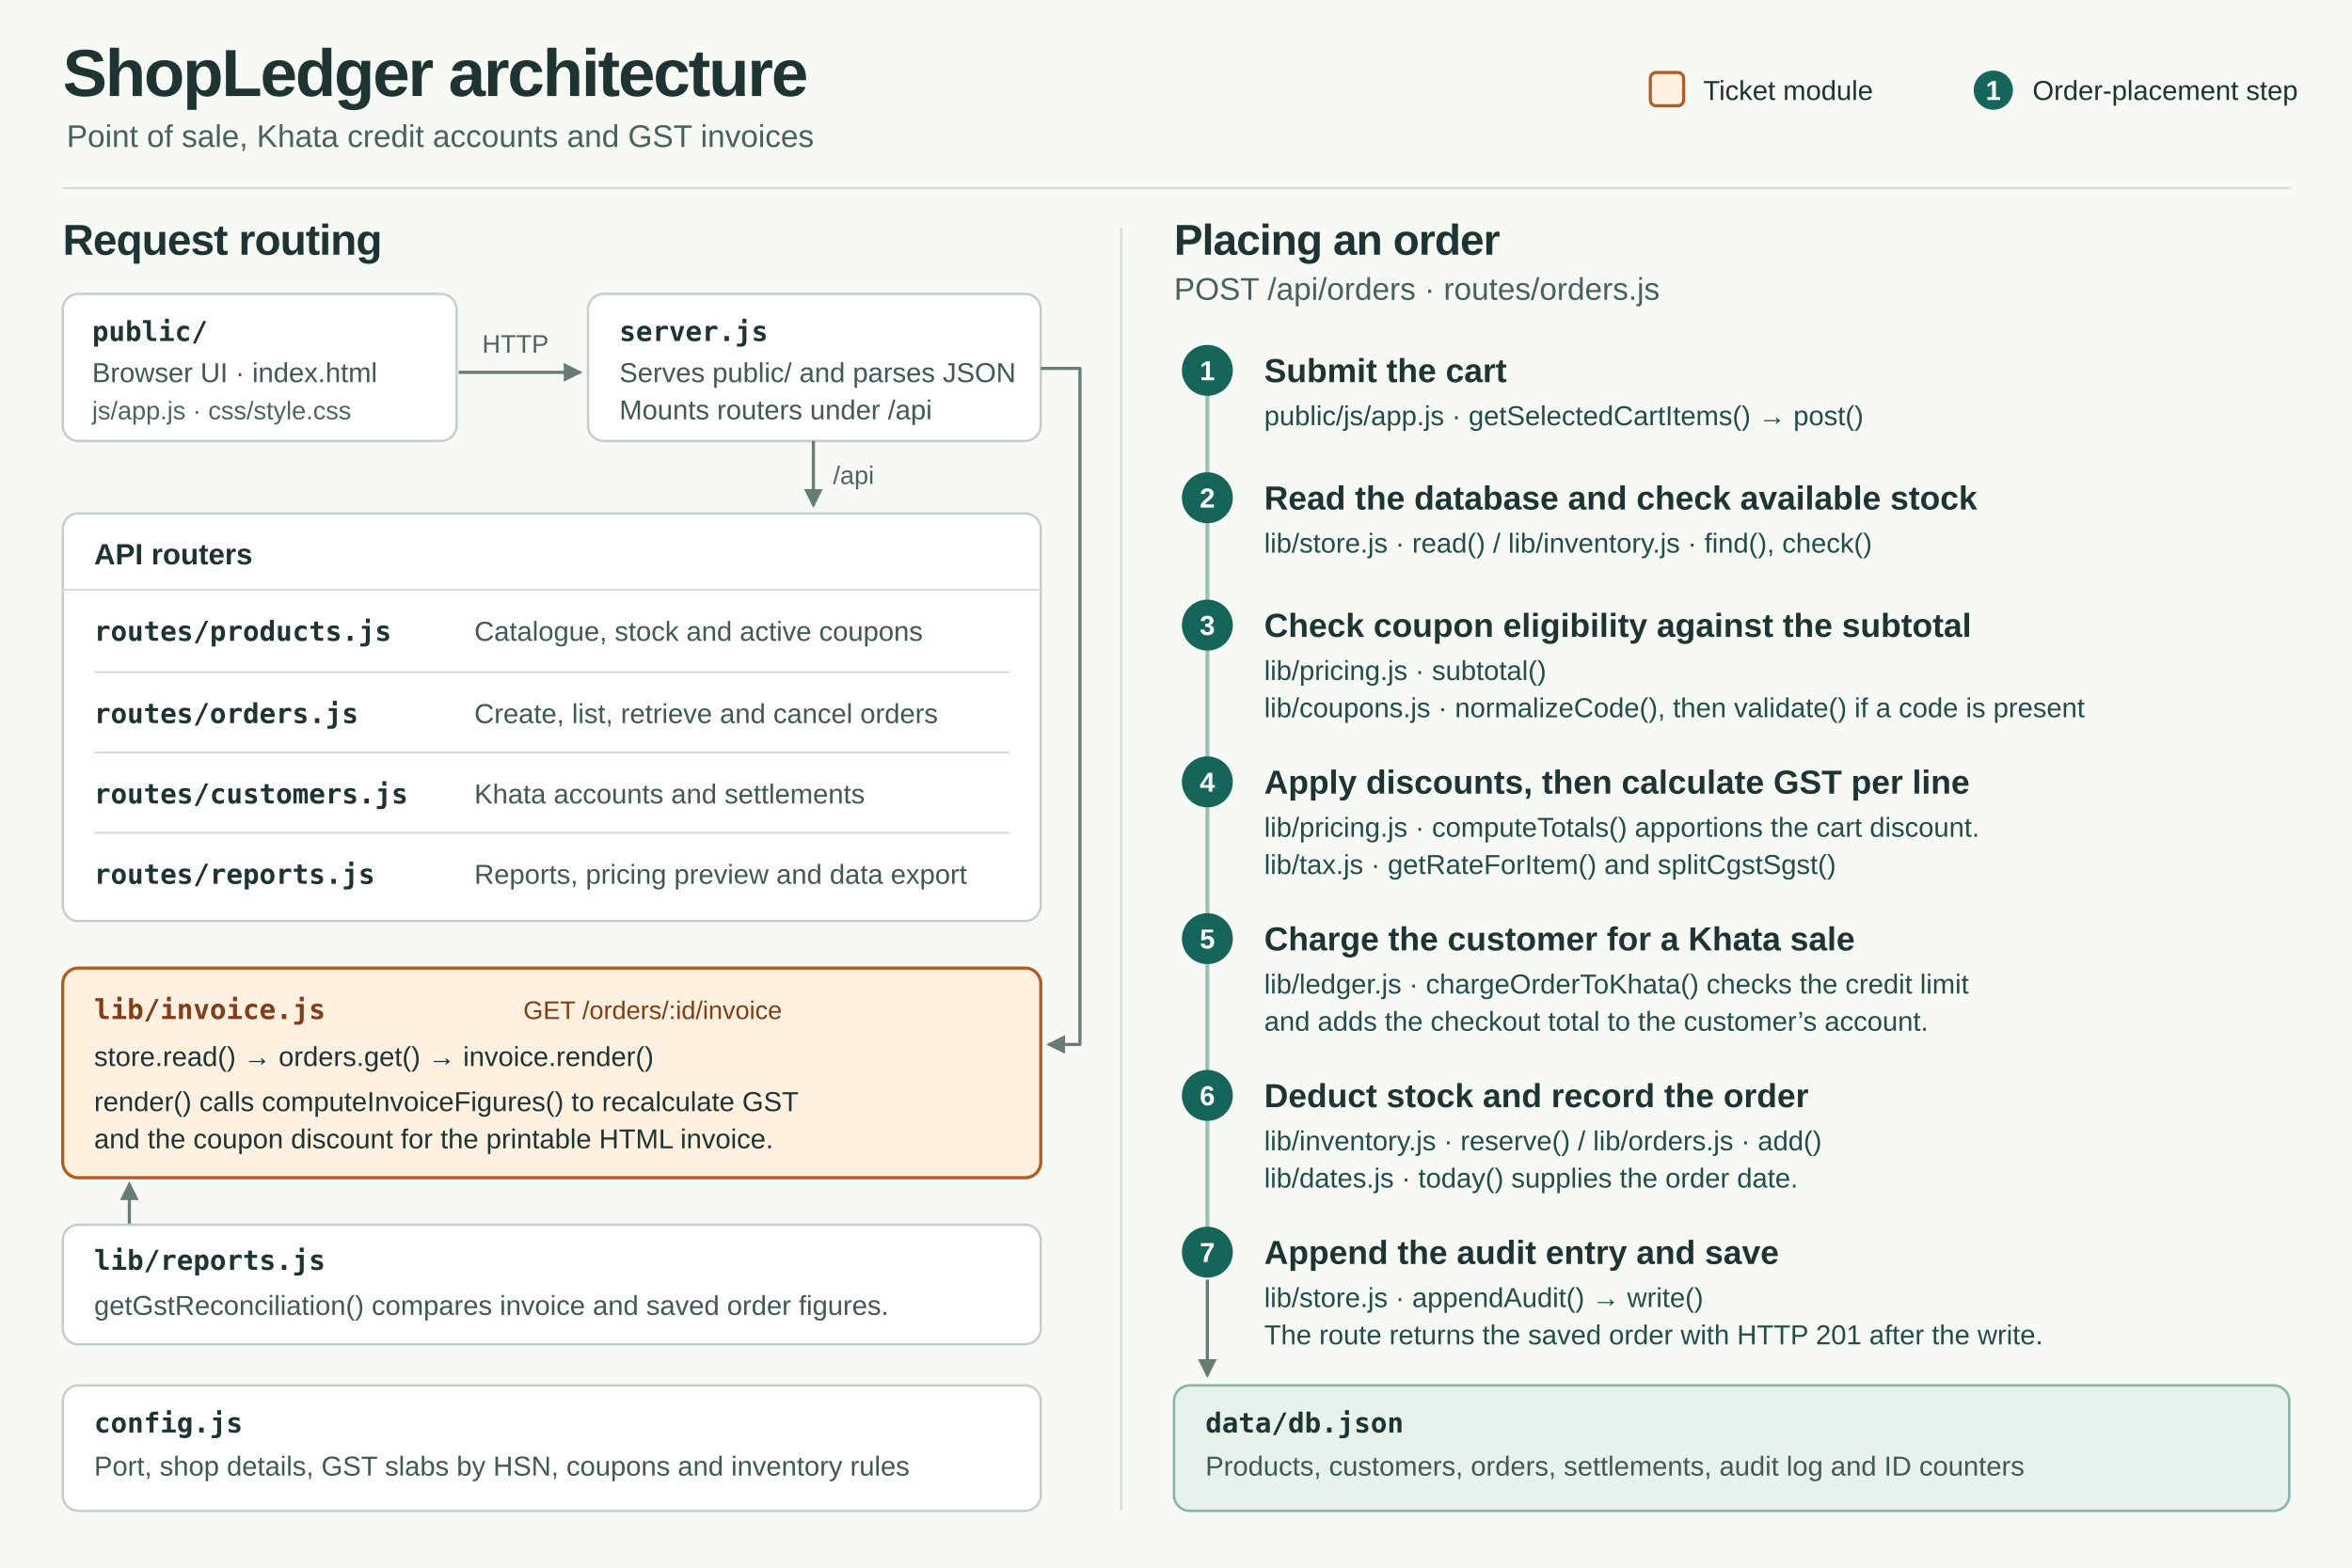
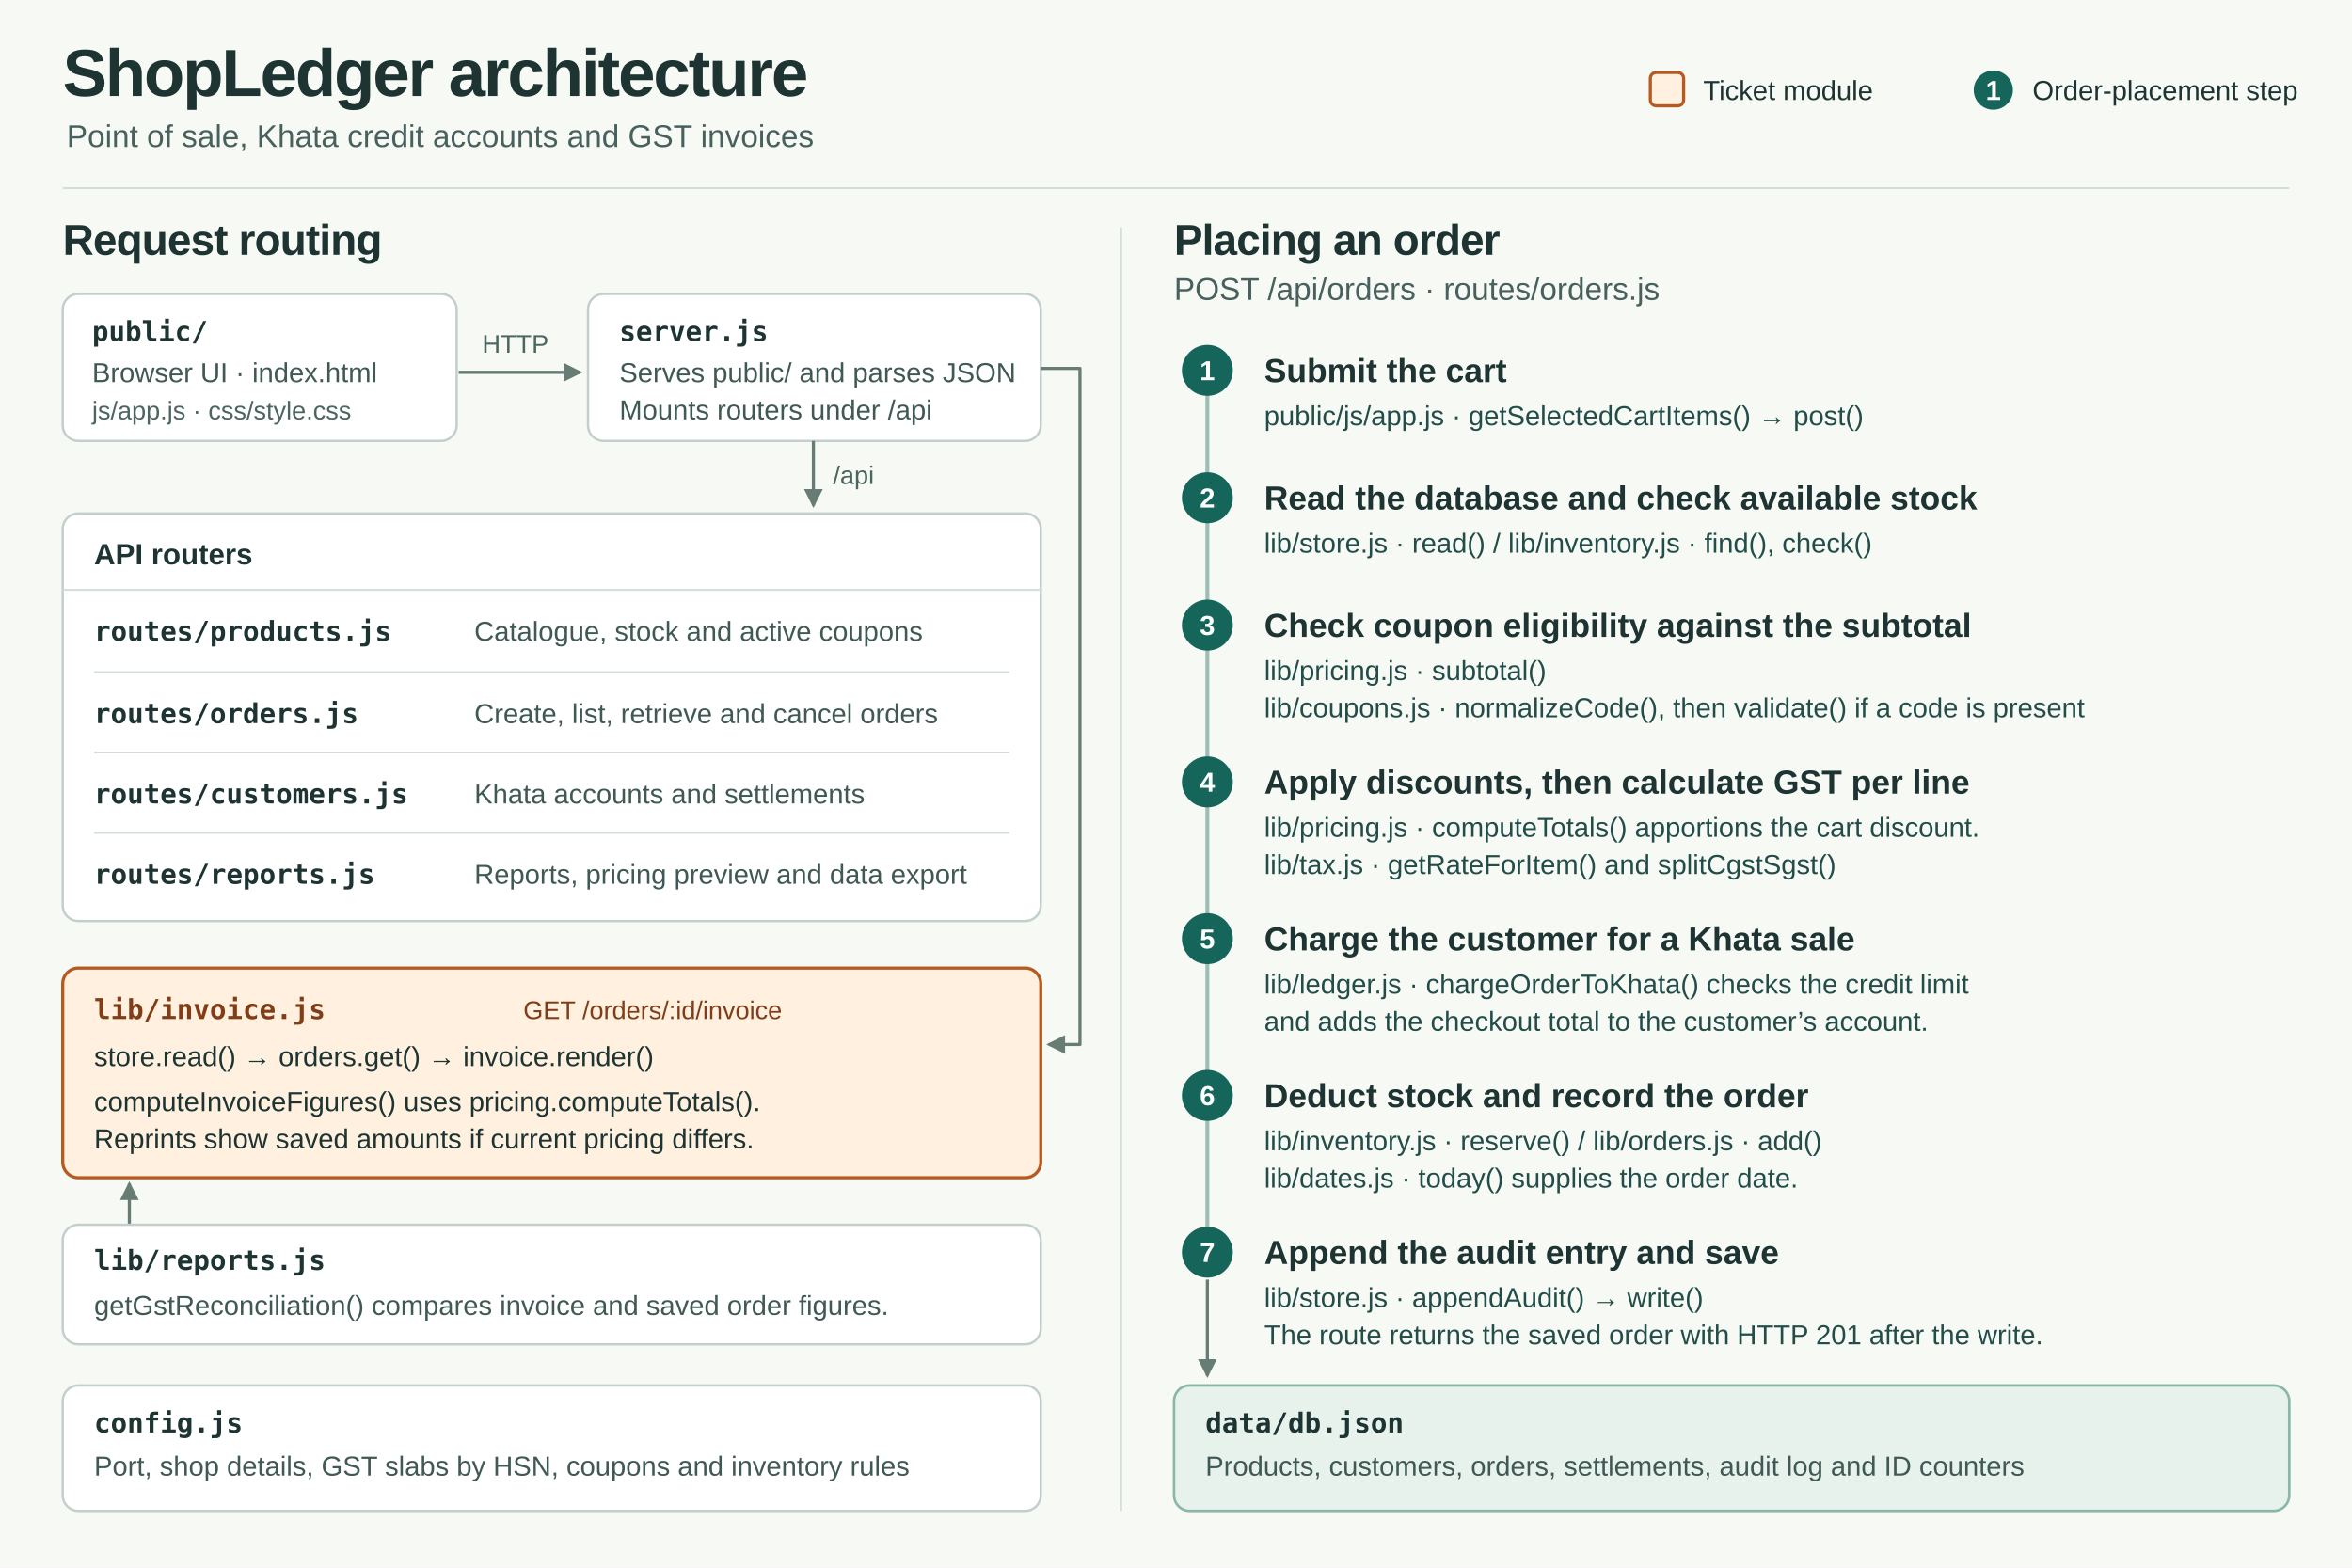
<svg xmlns="http://www.w3.org/2000/svg" width="1200" height="800" viewBox="0 0 1200 800" role="img" aria-labelledby="title desc">
  <defs>
    <style>
      text { font-family: Arial, Helvetica, sans-serif; fill: #1d3433; font-size: 14px; }
      .title { font-size: 34px; font-weight: 700; letter-spacing: -1px; }
      .subtitle { font-size: 16px; fill: #48615e; }
      .section { font-size: 22px; font-weight: 700; letter-spacing: -0.4px; }
      .file { font-family: Menlo, Consolas, monospace; font-size: 14px; font-weight: 600; }
      .label { font-size: 15px; font-weight: 700; }
      .step { font-size: 17px; font-weight: 700; }
      .copy { font-size: 14px; fill: #405955; }
      .call { font-size: 14px; fill: #234d49; }
      .hint { font-size: 13px; fill: #4d6560; }
      .panel { fill: #fff; stroke: #c2cfca; stroke-width: 1.2; }
      .rule { stroke: #d4ded8; stroke-width: 1; }
      .edge { fill: none; stroke: #667c74; stroke-width: 1.6; stroke-linejoin: round; marker-end: url(#arrow); }
      .ticket { fill: #fff0df; stroke: #b55b20; stroke-width: 1.6; }
      .ticket-text { fill: #803d17; }
      .number { fill: #16655b; }
      .digit { fill: #fff; text-anchor: middle; font-size: 14px; font-weight: 700; }
    </style>
    <marker id="arrow" viewBox="0 0 8 8" refX="7" refY="4" markerWidth="6" markerHeight="6" orient="auto">
      <path d="M0 0 L8 4 L0 8 Z" fill="#667c74" />
    </marker>
  </defs>
  <rect width="1200" height="800" fill="#f7f9f5" />
  <text class="title" x="32" y="49">ShopLedger architecture</text>
  <text class="subtitle" x="34" y="75">Point of sale, Khata credit accounts and GST invoices</text>
  <g aria-label="Legend">
    <rect class="ticket" x="842" y="37" width="17" height="17" rx="3" />
    <text x="869" y="51">Ticket module</text>
    <circle class="number" cx="1017" cy="46" r="10" />
    <text class="digit" x="1017" y="51">1</text>
    <text x="1037" y="51">Order-placement step</text>
  </g>
  <path class="rule" d="M32 96 H1168 M572 116 V771" />
  <g aria-label="Request routing">
    <text class="section" x="32" y="130">Request routing</text>
    <rect class="panel" x="32" y="150" width="201" height="75" rx="8" />
    <text class="file" x="47" y="174">public/</text>
    <text class="copy" x="47" y="195">Browser UI · index.html</text>
    <text class="hint" x="47" y="214">js/app.js · css/style.css</text>
    <path class="edge" d="M234 190 H296" />
    <text class="hint" x="246" y="180">HTTP</text>
    <rect class="panel" x="300" y="150" width="231" height="75" rx="8" />
    <text class="file" x="316" y="174">server.js</text>
    <text class="copy" x="316" y="195">Serves public/ and parses JSON</text>
    <text class="copy" x="316" y="214">Mounts routers under /api</text>
    <path class="edge" d="M415 225 V258" />
    <text class="hint" x="425" y="247">/api</text>
    <path class="edge" d="M531 188 H551 V533 H535" />
    <rect class="panel" x="32" y="262" width="499" height="208" rx="8" />
    <text class="label" x="48" y="288">API routers</text>
    <path class="rule" d="M32 301 H531 M48 343 H515 M48 384 H515 M48 425 H515" />
    <text class="file" x="48" y="327">routes/products.js</text>
    <text class="copy" x="242" y="327">Catalogue, stock and active coupons</text>
    <text class="file" x="48" y="369">routes/orders.js</text>
    <text class="copy" x="242" y="369">Create, list, retrieve and cancel orders</text>
    <text class="file" x="48" y="410">routes/customers.js</text>
    <text class="copy" x="242" y="410">Khata accounts and settlements</text>
    <text class="file" x="48" y="451">routes/reports.js</text>
    <text class="copy" x="242" y="451">Reports, pricing preview and data export</text>
  </g>
  <g aria-label="Invoice rendering and reconciliation">
    <rect class="ticket" x="32" y="494" width="499" height="107" rx="8" />
    <text class="file ticket-text" x="48" y="520">lib/invoice.js</text>
    <text class="hint ticket-text" x="267" y="520">GET /orders/:id/invoice</text>
    <text x="48" y="544">store.read() → orders.get() → invoice.render()</text>
-     <text x="48" y="567">render() calls computeInvoiceFigures() to recalculate GST</text>
-     <text x="48" y="586">and the coupon discount for the printable HTML invoice.</text>
+     <text x="48" y="567">computeInvoiceFigures() uses pricing.computeTotals().</text>
+     <text x="48" y="586">Reprints show saved amounts if current pricing differs.</text>
    <path class="edge" d="M66 625 V604" />
    <rect class="panel" x="32" y="625" width="499" height="61" rx="8" />
    <text class="file" x="48" y="648">lib/reports.js</text>
    <text class="copy" x="48" y="671">getGstReconciliation() compares invoice and saved order figures.</text>
  </g>
  <g aria-label="Configuration">
    <rect class="panel" x="32" y="707" width="499" height="64" rx="8" />
    <text class="file" x="48" y="731">config.js</text>
    <text class="copy" x="48" y="753">Port, shop details, GST slabs by HSN, coupons and inventory rules</text>
  </g>
  <g aria-label="Order-placement sequence">
    <text class="section" x="599" y="130">Placing an order</text>
    <text class="subtitle" x="599" y="153">POST /api/orders · routes/orders.js</text>
    <path d="M616 188 V634" fill="none" stroke="#9dbeb4" stroke-width="2" />
    <circle class="number" cx="616" cy="189" r="13" />
    <text class="digit" x="616" y="194">1</text>
    <text class="step" x="645" y="195">Submit the cart</text>
    <text class="call" x="645" y="217">public/js/app.js · getSelectedCartItems() → post()</text>
    <circle class="number" cx="616" cy="254" r="13" />
    <text class="digit" x="616" y="259">2</text>
    <text class="step" x="645" y="260">Read the database and check available stock</text>
    <text class="call" x="645" y="282">lib/store.js · read()     /     lib/inventory.js · find(), check()</text>
    <circle class="number" cx="616" cy="319" r="13" />
    <text class="digit" x="616" y="324">3</text>
    <text class="step" x="645" y="325">Check coupon eligibility against the subtotal</text>
    <text class="call" x="645" y="347">lib/pricing.js · subtotal()</text>
    <text class="call" x="645" y="366">lib/coupons.js · normalizeCode(), then validate() if a code is present</text>
    <circle class="number" cx="616" cy="399" r="13" />
    <text class="digit" x="616" y="404">4</text>
    <text class="step" x="645" y="405">Apply discounts, then calculate GST per line</text>
    <text class="call" x="645" y="427">lib/pricing.js · computeTotals() apportions the cart discount.</text>
    <text class="call" x="645" y="446">lib/tax.js · getRateForItem() and splitCgstSgst()</text>
    <circle class="number" cx="616" cy="479" r="13" />
    <text class="digit" x="616" y="484">5</text>
    <text class="step" x="645" y="485">Charge the customer for a Khata sale</text>
    <text class="call" x="645" y="507">lib/ledger.js · chargeOrderToKhata() checks the credit limit</text>
    <text class="call" x="645" y="526">and adds the checkout total to the customer’s account.</text>
    <circle class="number" cx="616" cy="559" r="13" />
    <text class="digit" x="616" y="564">6</text>
    <text class="step" x="645" y="565">Deduct stock and record the order</text>
    <text class="call" x="645" y="587">lib/inventory.js · reserve()     /     lib/orders.js · add()</text>
    <text class="call" x="645" y="606">lib/dates.js · today() supplies the order date.</text>
    <circle class="number" cx="616" cy="639" r="13" />
    <text class="digit" x="616" y="644">7</text>
    <text class="step" x="645" y="645">Append the audit entry and save</text>
    <text class="call" x="645" y="667">lib/store.js · appendAudit() → write()</text>
    <text class="call" x="645" y="686">The route returns the saved order with HTTP 201 after the write.</text>
    <path class="edge" d="M616 653 V702" />
    <rect x="599" y="707" width="569" height="64" rx="8" fill="#e8f2ed" stroke="#8ab7a9" stroke-width="1.3" />
    <text class="file" x="615" y="731">data/db.json</text>
    <text class="copy" x="615" y="753">Products, customers, orders, settlements, audit log and ID counters</text>
  </g>
</svg>
